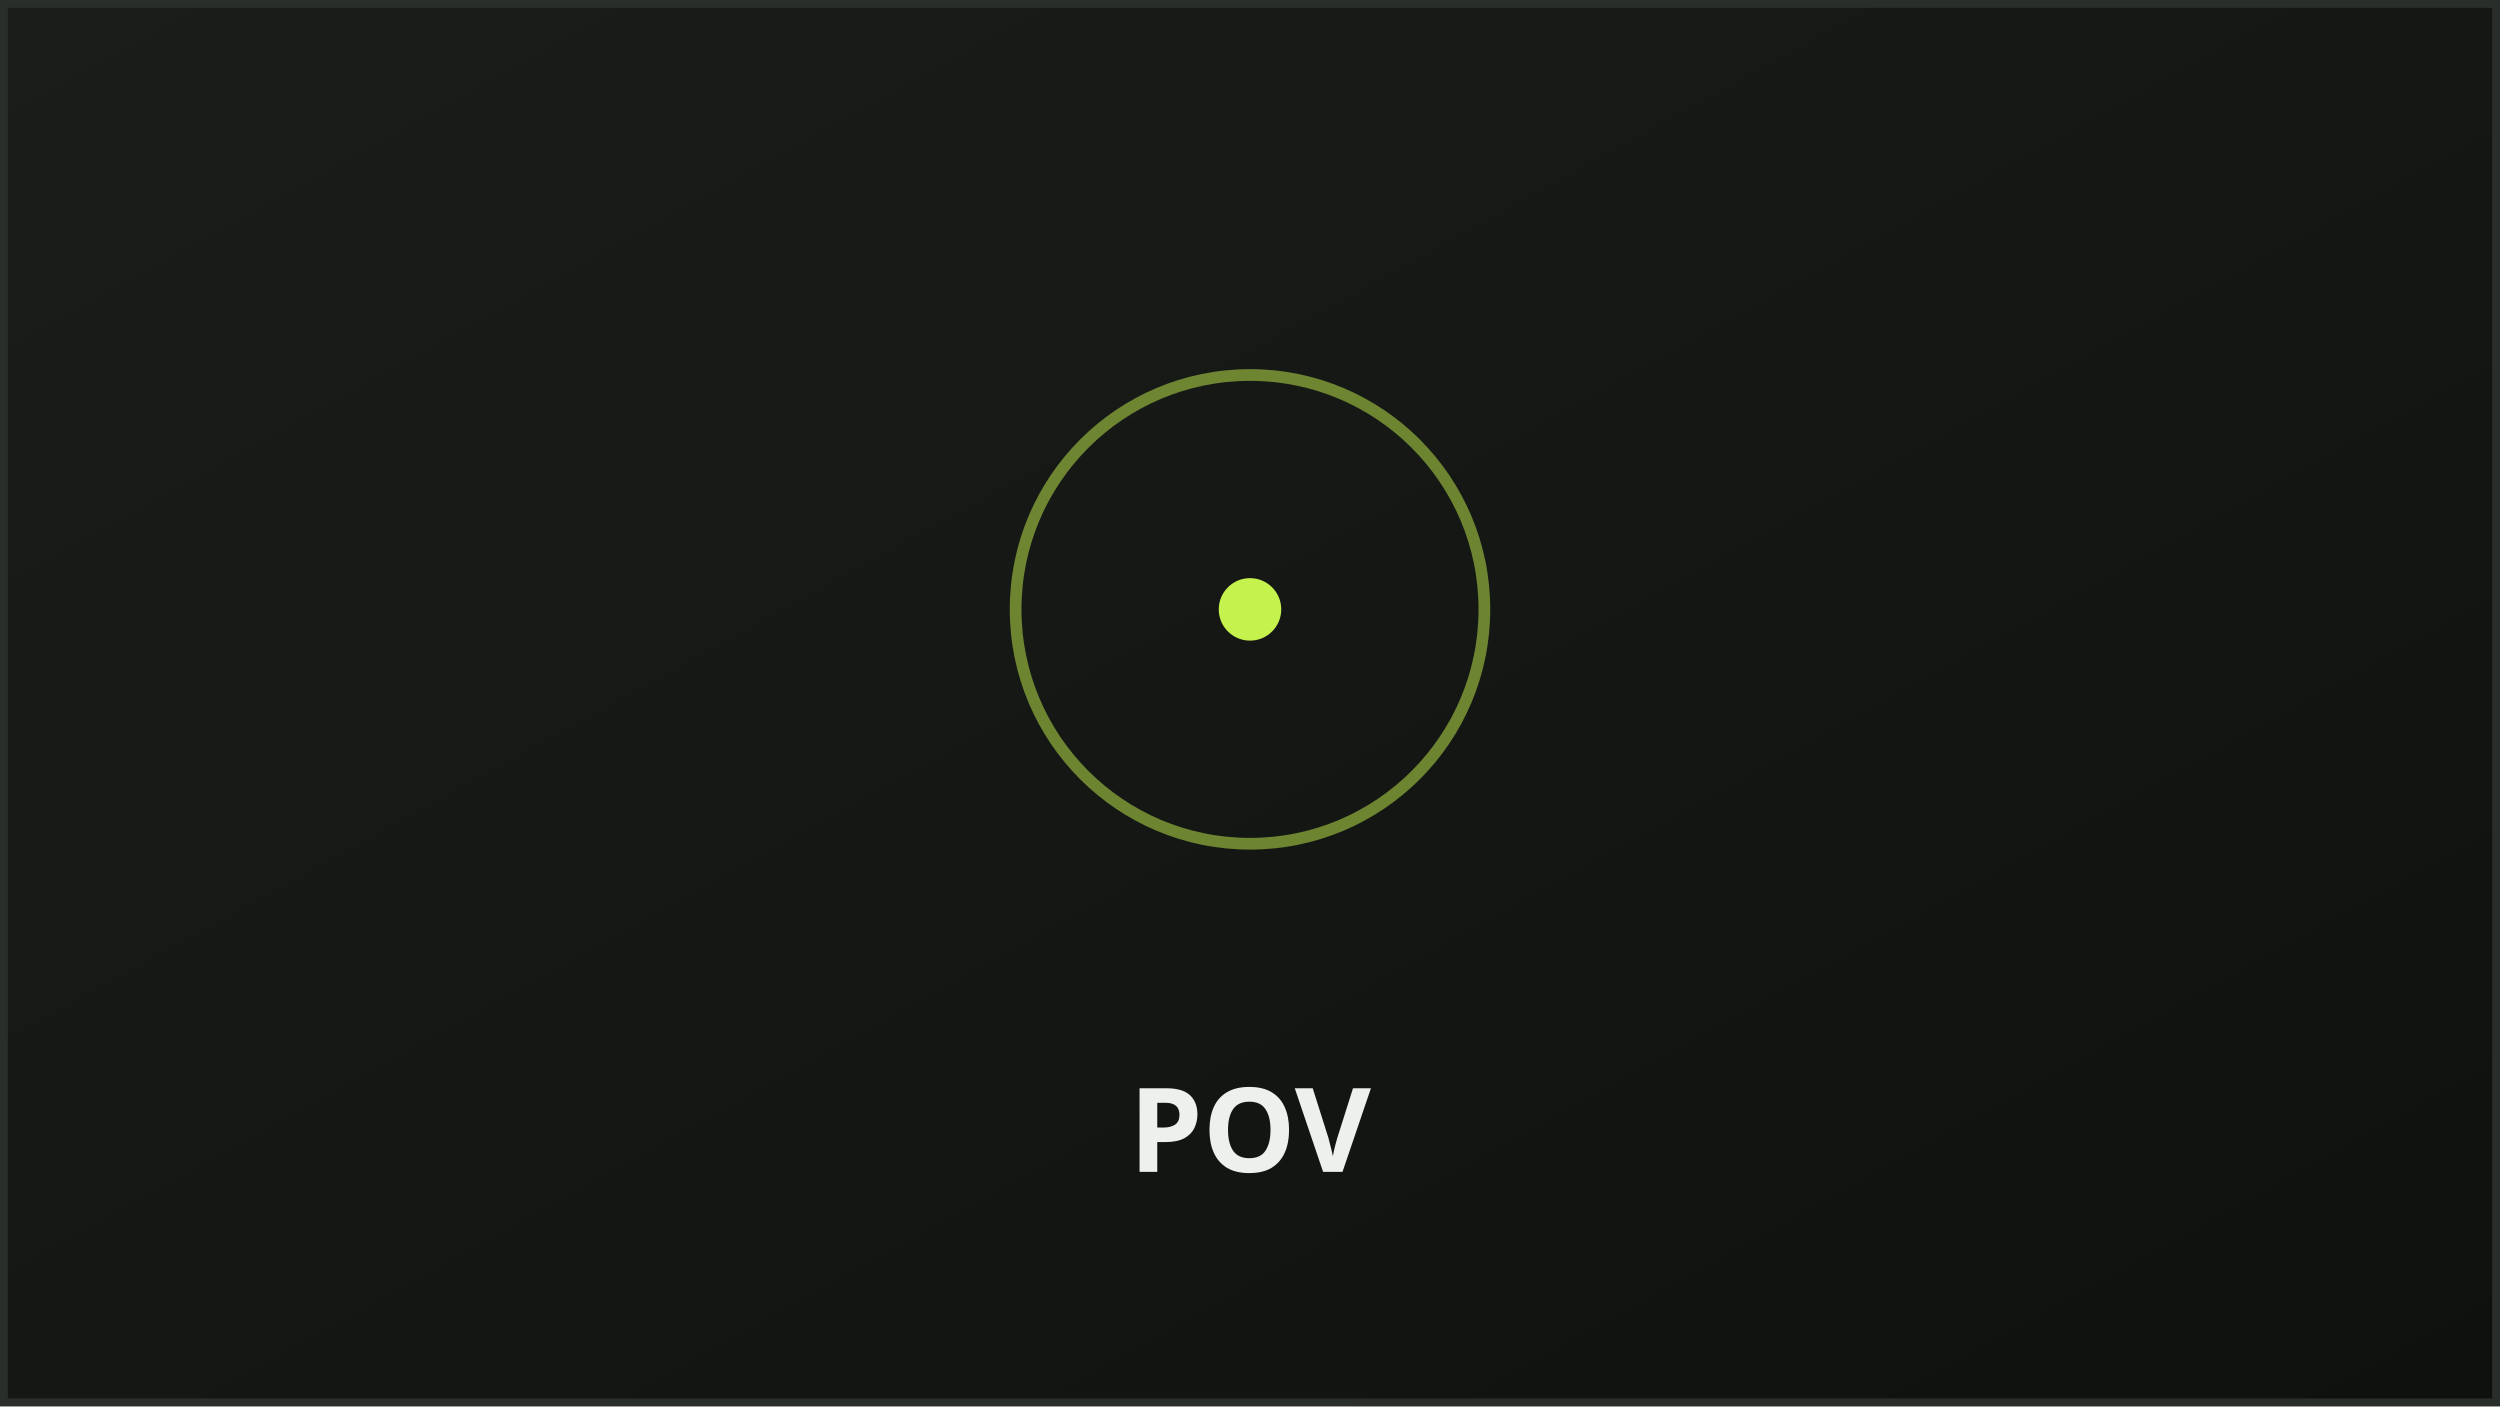
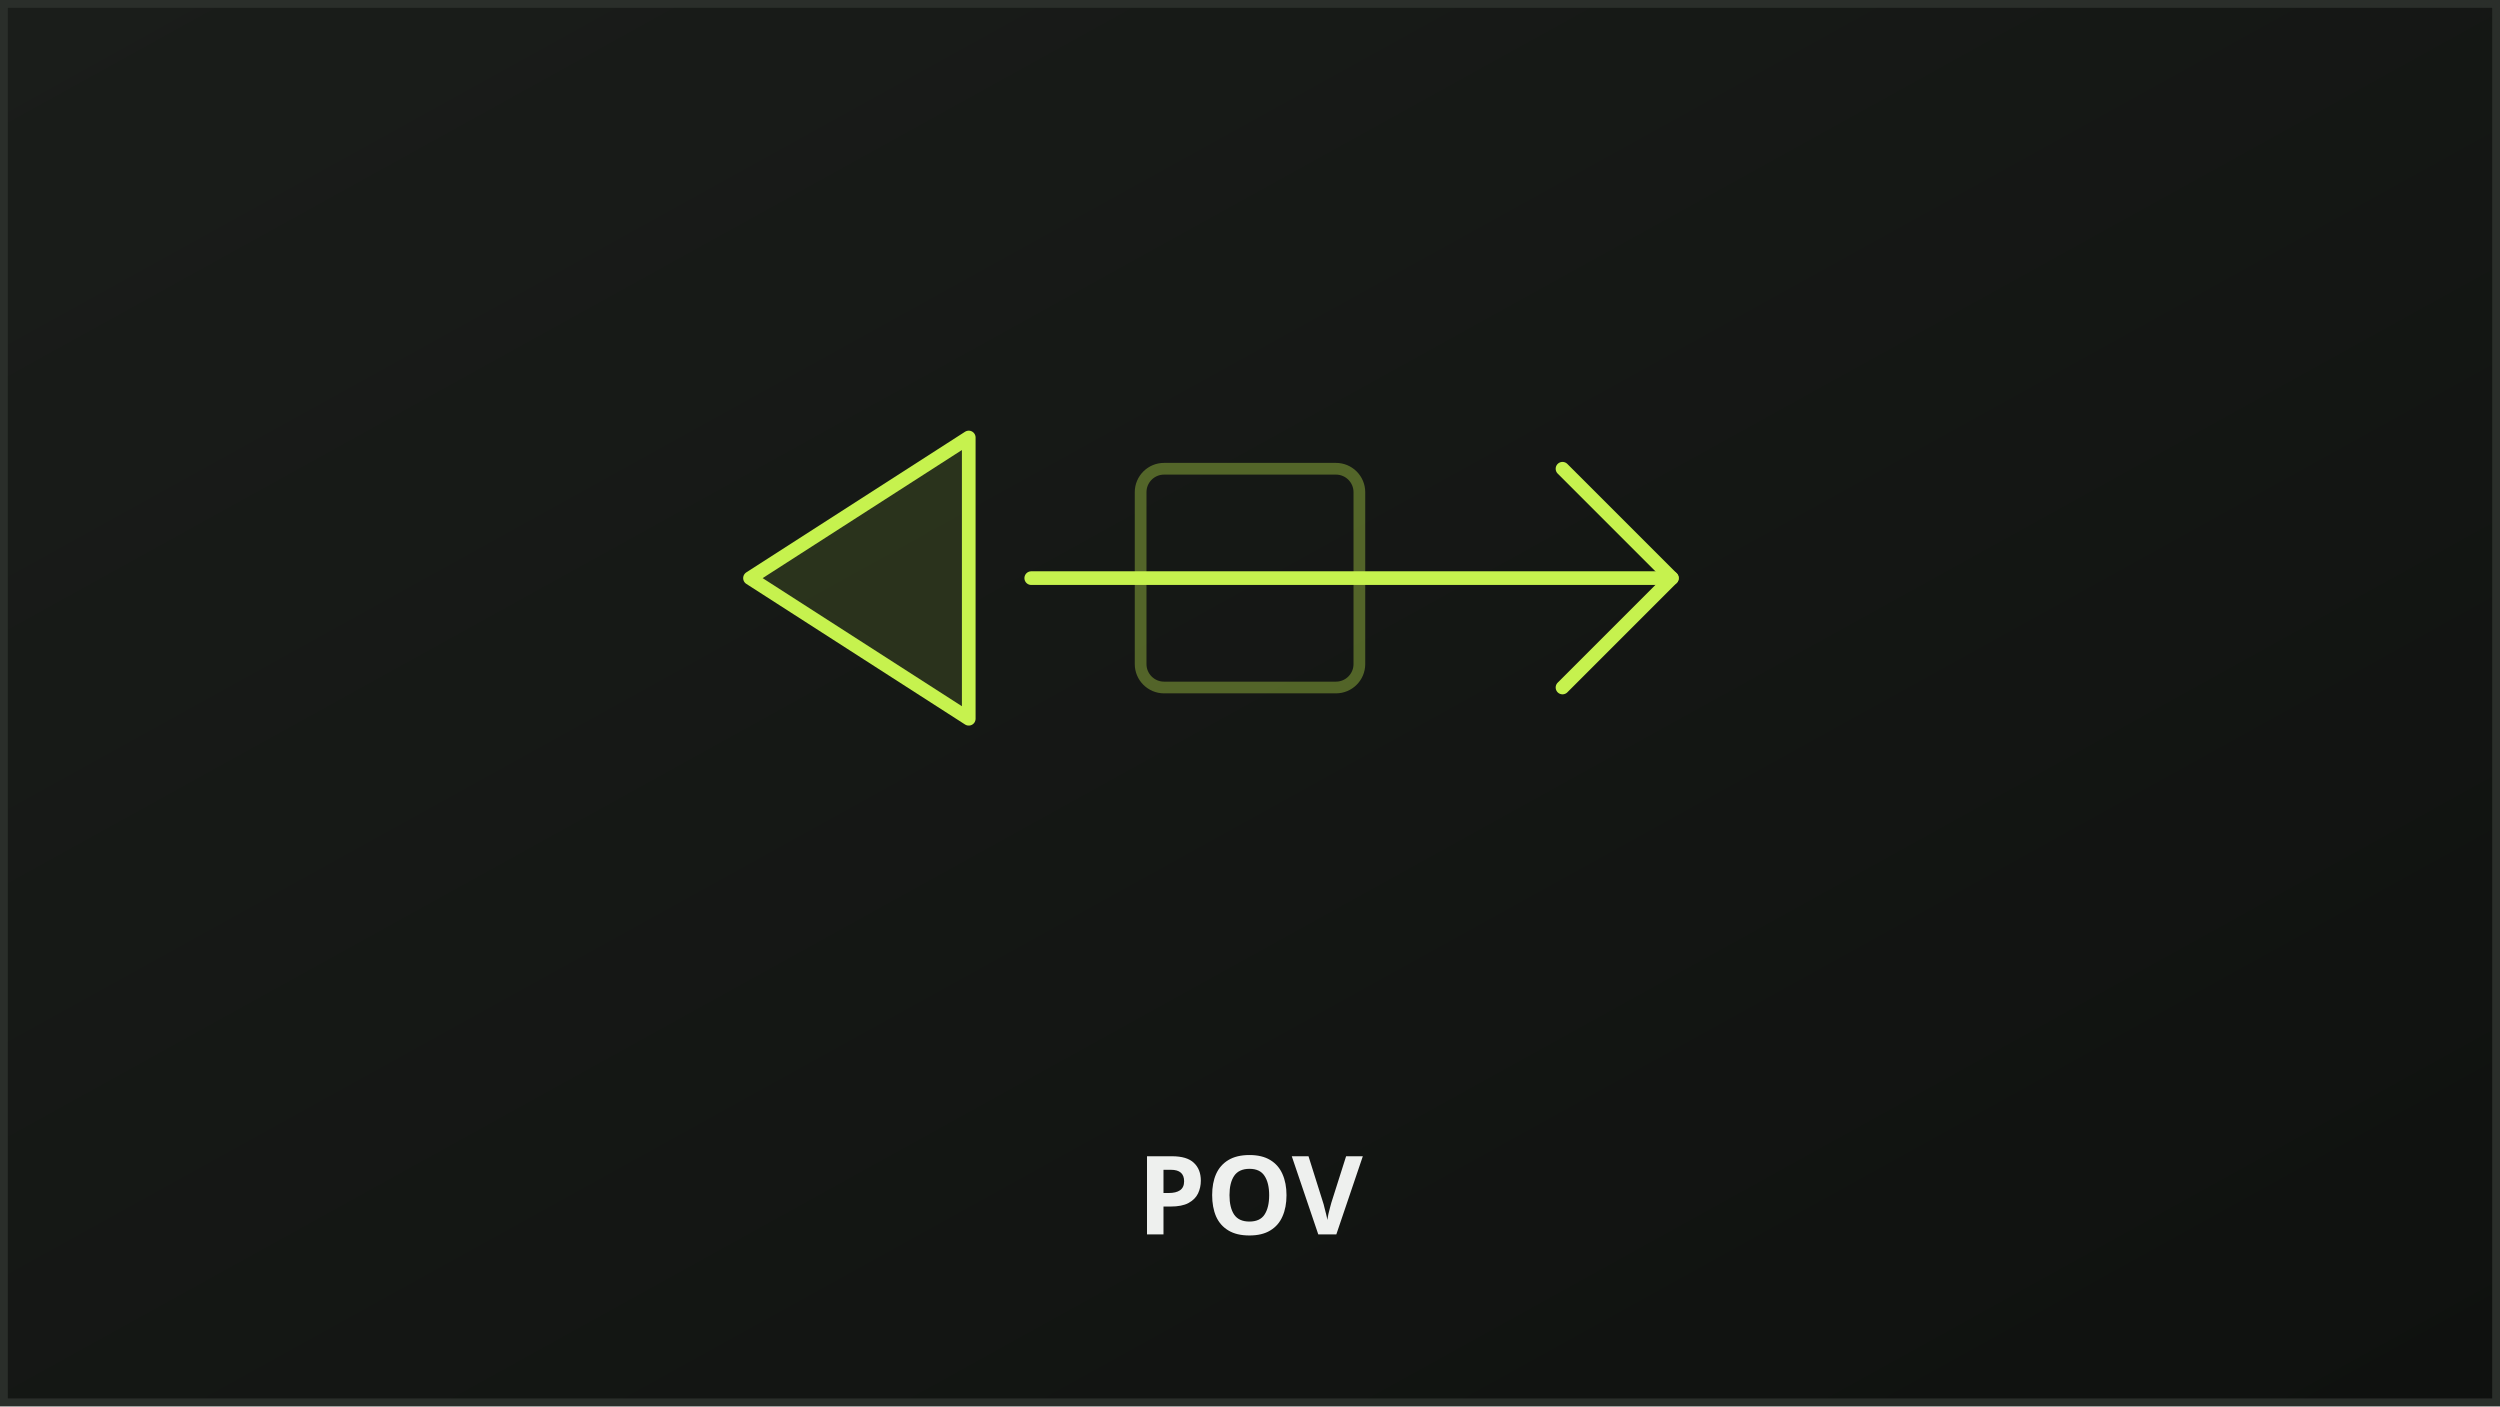
<svg xmlns="http://www.w3.org/2000/svg" viewBox="0 0 320 180">
  <defs>
    <linearGradient id="g" x1="0" y1="0" x2="1" y2="1">
      <stop offset="0" stop-color="#1a1d1a" />
      <stop offset="1" stop-color="#0f110f" />
    </linearGradient>
  </defs>
  <rect width="320" height="180" fill="url(#g)" />
  <rect x="0.5" y="0.5" width="319" height="179" fill="none" stroke="#2a2e2a" />
-   <circle cx="160" cy="78" r="30" fill="none" stroke="#c6f24e" stroke-opacity="0.5" stroke-width="1.5" />
-   <circle cx="160" cy="78" r="4" fill="#c6f24e" />
-   <text x="160" y="150" text-anchor="middle" font-family="system-ui, sans-serif" font-size="15" font-weight="600" fill="#eef0ee">POV</text>
+   <g stroke="#c6f24e" stroke-width="1.75" stroke-linecap="round" stroke-linejoin="round" fill="none">
+     <rect x="146" y="60" width="28" height="28" rx="3" fill="none" stroke="#c6f24e" stroke-opacity="0.35" stroke-width="1.5" />
+     <path d="M96 74 L124 56 V92 Z" fill="#c6f24e" fill-opacity="0.12" />
+     <path d="M132 74 H214" />
+     <path d="M200 60 L214 74 L200 88" />
+   </g>
+   <text x="160" y="158" text-anchor="middle" font-family="system-ui, sans-serif" font-size="14" font-weight="600" fill="#eef0ee">POV</text>
</svg>
